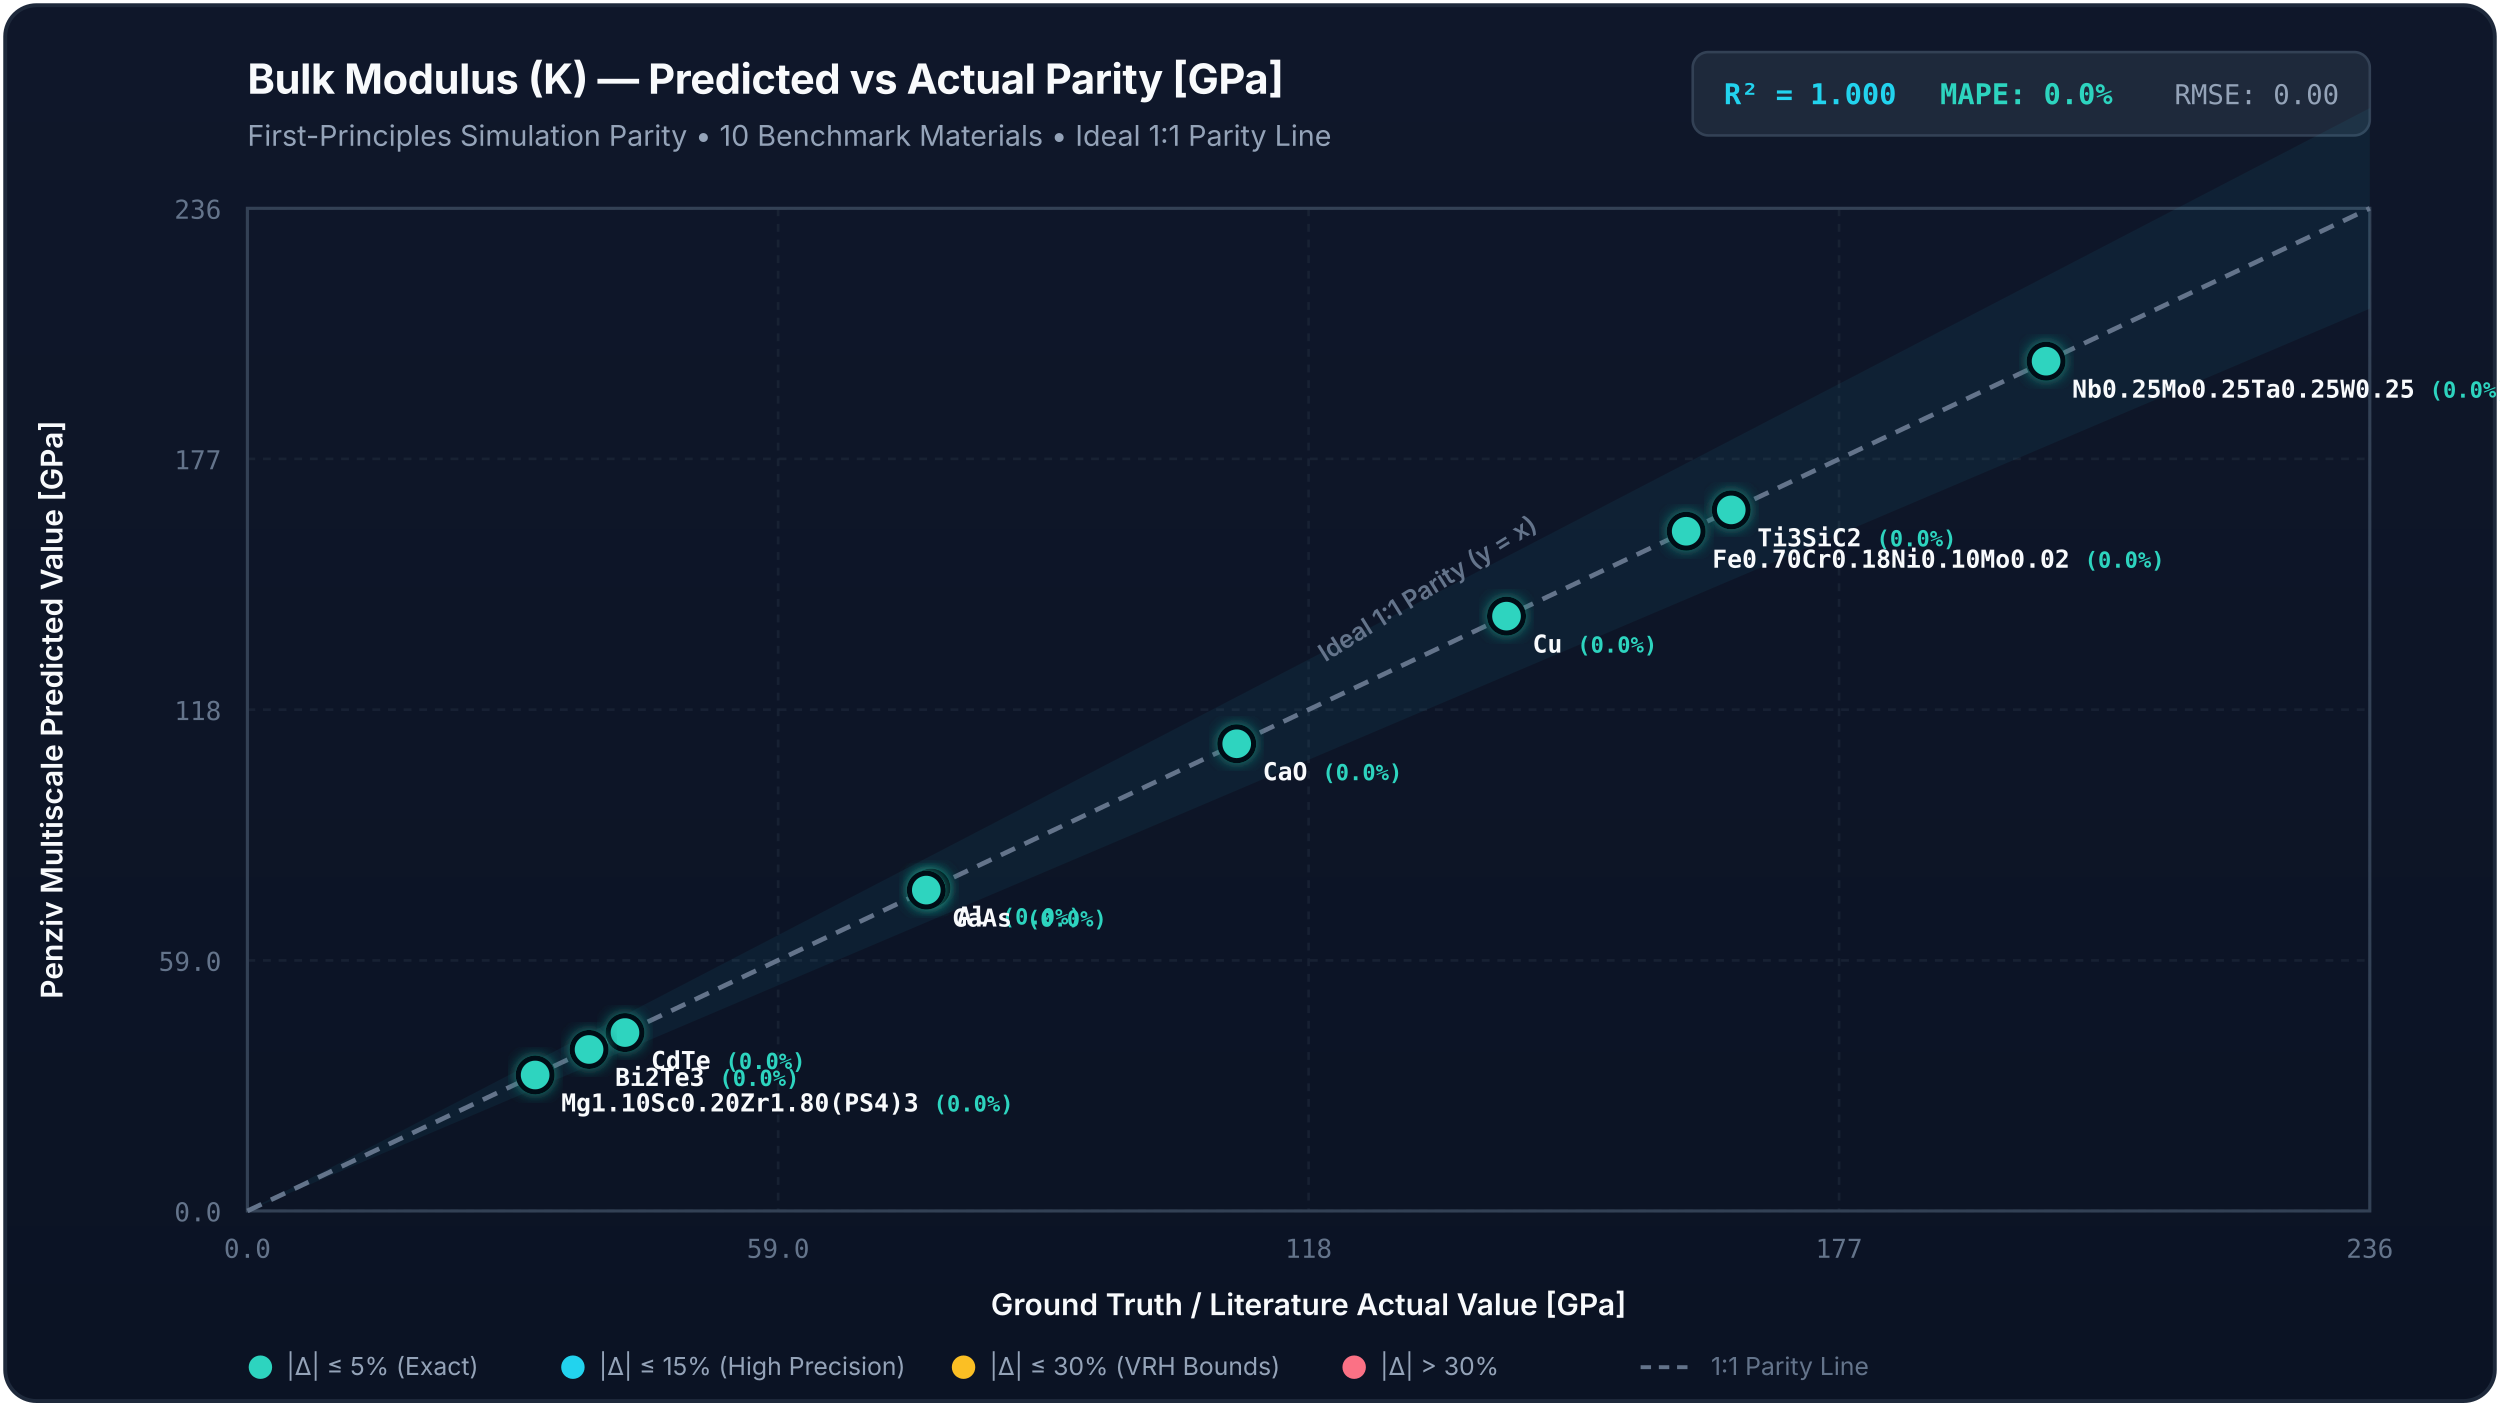
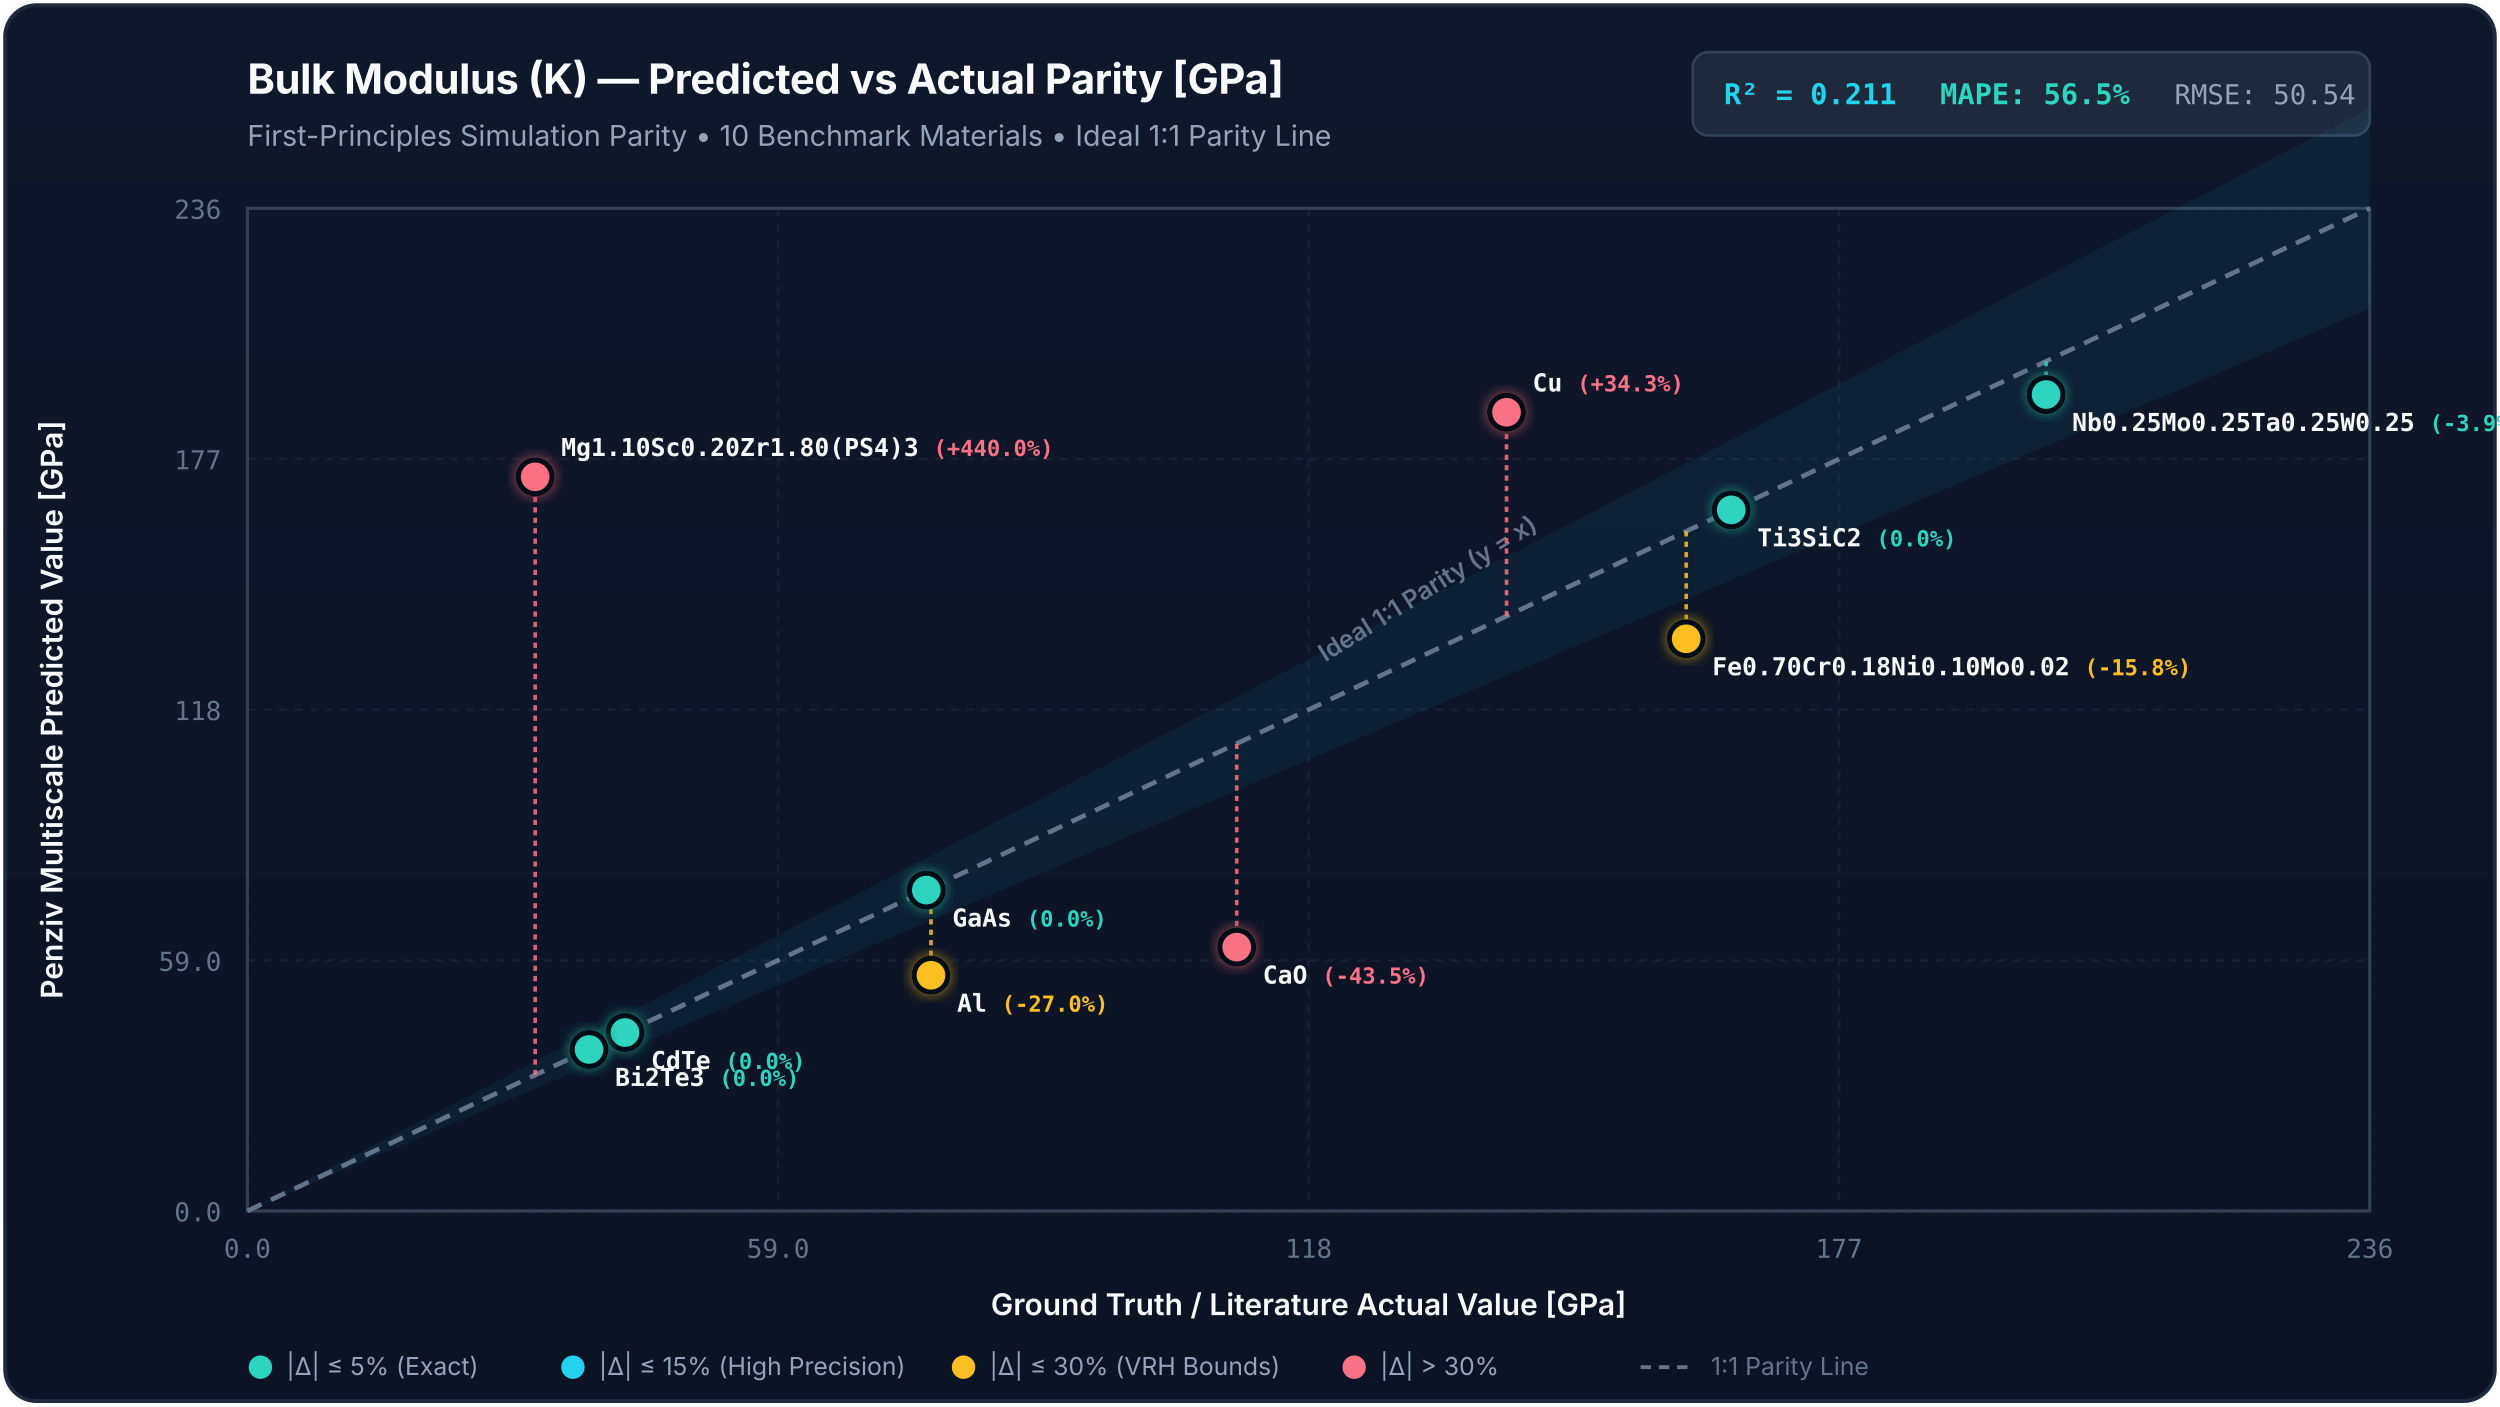
<svg xmlns="http://www.w3.org/2000/svg" viewBox="0 0 960 540" width="100%" height="auto" style="background-color: #040D18; border-radius: 12px; font-family: Inter, -apple-system, sans-serif;">
  <defs>
    <linearGradient id="gradParityCard" x1="0" y1="0" x2="0" y2="1">
      <stop offset="0%" stop-color="#0F172A" />
      <stop offset="100%" stop-color="#0B1324" />
    </linearGradient>
    <filter id="glowEffect" x="-30%" y="-30%" width="160%" height="160%">
      <feGaussianBlur stdDeviation="3" result="blur" />
      <feComposite in="SourceGraphic" in2="blur" operator="over" />
    </filter>
  </defs>
  <rect x="2" y="2" width="956" height="536" rx="12" fill="url(#gradParityCard)" stroke="#1E293B" stroke-width="1.5" />
  <text x="95" y="36" fill="#F8FAFC" font-size="16" font-weight="700" letter-spacing="-0.01em">Bulk Modulus (K) — Predicted vs Actual Parity [GPa]</text>
  <text x="95" y="56" fill="#94A3B8" font-size="11">First-Principles Simulation Parity • 10 Benchmark Materials • Ideal 1:1 Parity Line</text>
  <g transform="translate(650, 20)">
    <rect width="260" height="32" rx="6" fill="#1E293B" stroke="#334155" stroke-width="1" />
-     <text x="12" y="20" fill="#22D3EE" font-family="JetBrains Mono, monospace" font-size="11" font-weight="700">R² = 1.000</text>
-     <text x="95" y="20" fill="#2DD4BF" font-family="JetBrains Mono, monospace" font-size="11" font-weight="700">MAPE: 0.0%</text>
-     <text x="185" y="20" fill="#94A3B8" font-family="JetBrains Mono, monospace" font-size="10.5">RMSE: 0.00</text>
+     <text x="12" y="20" fill="#22D3EE" font-family="JetBrains Mono, monospace" font-size="11" font-weight="700">R² = 0.211</text>
+     <text x="95" y="20" fill="#2DD4BF" font-family="JetBrains Mono, monospace" font-size="11" font-weight="700">MAPE: 56.5%</text>
+     <text x="185" y="20" fill="#94A3B8" font-family="JetBrains Mono, monospace" font-size="10.5">RMSE: 50.54</text>
  </g>
  <line x1="95.0" y1="80" x2="95.0" y2="465" stroke="#1E293B" stroke-width="1" stroke-dasharray="3,3" opacity="0.6" />
  <line x1="95" y1="465.0" x2="910" y2="465.0" stroke="#1E293B" stroke-width="1" stroke-dasharray="3,3" opacity="0.6" />
  <text x="85" y="469.0" fill="#64748B" font-family="JetBrains Mono, monospace" font-size="10" text-anchor="end">0.0</text>
  <text x="95.0" y="483.0" fill="#64748B" font-family="JetBrains Mono, monospace" font-size="10" text-anchor="middle">0.0</text>
  <line x1="298.8" y1="80" x2="298.8" y2="465" stroke="#1E293B" stroke-width="1" stroke-dasharray="3,3" opacity="0.6" />
  <line x1="95" y1="368.8" x2="910" y2="368.8" stroke="#1E293B" stroke-width="1" stroke-dasharray="3,3" opacity="0.6" />
  <text x="85" y="372.8" fill="#64748B" font-family="JetBrains Mono, monospace" font-size="10" text-anchor="end">59.0</text>
  <text x="298.8" y="483.0" fill="#64748B" font-family="JetBrains Mono, monospace" font-size="10" text-anchor="middle">59.0</text>
  <line x1="502.5" y1="80" x2="502.5" y2="465" stroke="#1E293B" stroke-width="1" stroke-dasharray="3,3" opacity="0.6" />
  <line x1="95" y1="272.5" x2="910" y2="272.5" stroke="#1E293B" stroke-width="1" stroke-dasharray="3,3" opacity="0.6" />
  <text x="85" y="276.5" fill="#64748B" font-family="JetBrains Mono, monospace" font-size="10" text-anchor="end">118</text>
  <text x="502.5" y="483.0" fill="#64748B" font-family="JetBrains Mono, monospace" font-size="10" text-anchor="middle">118</text>
  <line x1="706.2" y1="80" x2="706.2" y2="465" stroke="#1E293B" stroke-width="1" stroke-dasharray="3,3" opacity="0.6" />
  <line x1="95" y1="176.2" x2="910" y2="176.2" stroke="#1E293B" stroke-width="1" stroke-dasharray="3,3" opacity="0.6" />
  <text x="85" y="180.2" fill="#64748B" font-family="JetBrains Mono, monospace" font-size="10" text-anchor="end">177</text>
  <text x="706.2" y="483.0" fill="#64748B" font-family="JetBrains Mono, monospace" font-size="10" text-anchor="middle">177</text>
  <line x1="910.0" y1="80" x2="910.0" y2="465" stroke="#1E293B" stroke-width="1" stroke-dasharray="3,3" opacity="0.6" />
  <line x1="95" y1="80.0" x2="910" y2="80.0" stroke="#1E293B" stroke-width="1" stroke-dasharray="3,3" opacity="0.6" />
  <text x="85" y="84.0" fill="#64748B" font-family="JetBrains Mono, monospace" font-size="10" text-anchor="end">236</text>
  <text x="910.0" y="483.0" fill="#64748B" font-family="JetBrains Mono, monospace" font-size="10" text-anchor="middle">236</text>
  <rect x="95" y="80" width="815" height="385" fill="none" stroke="#334155" stroke-width="1.2" />
  <polygon points="95.0,465.0 910.0,41.5 910.0,118.5 95.0,465.0" fill="#22D3EE" opacity="0.06" />
  <line x1="95.0" y1="465.0" x2="910.0" y2="80.0" stroke="#64748B" stroke-width="1.8" stroke-dasharray="6,4" />
  <text x="517.5" y="260.5" fill="#64748B" font-size="9.5" font-weight="600" transform="rotate(-32 502.5 272.5)">Ideal 1:1 Parity (y = x)</text>
  <text x="502.5" y="505.0" fill="#F8FAFC" font-size="11.5" font-weight="600" text-anchor="middle">Ground Truth / Literature Actual Value  [GPa]</text>
  <text x="24" y="272.5" fill="#F8FAFC" font-size="11.5" font-weight="600" text-anchor="middle" transform="rotate(-90 24 272.5)">Penziv Multiscale Predicted Value  [GPa]</text>
-   <line x1="578.5" y1="236.6" x2="578.5" y2="236.6" stroke="#2DD4BF" stroke-width="1.4" stroke-dasharray="2,2" opacity="0.85" />
-   <circle cx="578.5" cy="236.6" r="6.5" fill="#2DD4BF" stroke="#040D18" stroke-width="2" filter="url(#glowEffect)" />
-   <text x="588.5" y="250.6" fill="#F8FAFC" font-family="JetBrains Mono, monospace" font-size="9.5" font-weight="700" text-anchor="start">Cu <tspan fill="#2DD4BF" font-size="8.5">(0.0%)</tspan>
+   <line x1="578.5" y1="236.6" x2="578.5" y2="158.3" stroke="#FB7185" stroke-width="1.4" stroke-dasharray="2,2" opacity="0.85" />
+   <circle cx="578.5" cy="158.3" r="6.5" fill="#FB7185" stroke="#040D18" stroke-width="2" filter="url(#glowEffect)" />
+   <text x="588.5" y="150.3" fill="#F8FAFC" font-family="JetBrains Mono, monospace" font-size="9.5" font-weight="700" text-anchor="start">Cu <tspan fill="#FB7185" font-size="8.5">(+34.3%)</tspan>
  </text>
-   <line x1="357.5" y1="341.0" x2="357.5" y2="341.0" stroke="#2DD4BF" stroke-width="1.4" stroke-dasharray="2,2" opacity="0.85" />
-   <circle cx="357.5" cy="341.0" r="6.5" fill="#2DD4BF" stroke="#040D18" stroke-width="2" filter="url(#glowEffect)" />
-   <text x="367.5" y="355.0" fill="#F8FAFC" font-family="JetBrains Mono, monospace" font-size="9.5" font-weight="700" text-anchor="start">Al <tspan fill="#2DD4BF" font-size="8.5">(0.0%)</tspan>
+   <line x1="357.5" y1="341.0" x2="357.5" y2="374.5" stroke="#FBBF24" stroke-width="1.4" stroke-dasharray="2,2" opacity="0.85" />
+   <circle cx="357.5" cy="374.5" r="6.5" fill="#FBBF24" stroke="#040D18" stroke-width="2" filter="url(#glowEffect)" />
+   <text x="367.5" y="388.5" fill="#F8FAFC" font-family="JetBrains Mono, monospace" font-size="9.5" font-weight="700" text-anchor="start">Al <tspan fill="#FBBF24" font-size="8.5">(-27.0%)</tspan>
  </text>
-   <line x1="474.9" y1="285.6" x2="474.9" y2="285.6" stroke="#2DD4BF" stroke-width="1.4" stroke-dasharray="2,2" opacity="0.85" />
-   <circle cx="474.9" cy="285.6" r="6.5" fill="#2DD4BF" stroke="#040D18" stroke-width="2" filter="url(#glowEffect)" />
-   <text x="484.9" y="299.6" fill="#F8FAFC" font-family="JetBrains Mono, monospace" font-size="9.5" font-weight="700" text-anchor="start">CaO <tspan fill="#2DD4BF" font-size="8.5">(0.0%)</tspan>
+   <line x1="474.9" y1="285.6" x2="474.9" y2="363.7" stroke="#FB7185" stroke-width="1.4" stroke-dasharray="2,2" opacity="0.85" />
+   <circle cx="474.9" cy="363.7" r="6.5" fill="#FB7185" stroke="#040D18" stroke-width="2" filter="url(#glowEffect)" />
+   <text x="484.9" y="377.7" fill="#F8FAFC" font-family="JetBrains Mono, monospace" font-size="9.5" font-weight="700" text-anchor="start">CaO <tspan fill="#FB7185" font-size="8.5">(-43.5%)</tspan>
  </text>
-   <line x1="647.5" y1="204.0" x2="647.5" y2="204.0" stroke="#2DD4BF" stroke-width="1.4" stroke-dasharray="2,2" opacity="0.85" />
-   <circle cx="647.5" cy="204.0" r="6.5" fill="#2DD4BF" stroke="#040D18" stroke-width="2" filter="url(#glowEffect)" />
-   <text x="657.5" y="218.0" fill="#F8FAFC" font-family="JetBrains Mono, monospace" font-size="9.5" font-weight="700" text-anchor="start">Fe0.70Cr0.18Ni0.10Mo0.02 <tspan fill="#2DD4BF" font-size="8.5">(0.0%)</tspan>
+   <line x1="647.5" y1="204.0" x2="647.5" y2="245.3" stroke="#FBBF24" stroke-width="1.4" stroke-dasharray="2,2" opacity="0.85" />
+   <circle cx="647.5" cy="245.3" r="6.5" fill="#FBBF24" stroke="#040D18" stroke-width="2" filter="url(#glowEffect)" />
+   <text x="657.5" y="259.3" fill="#F8FAFC" font-family="JetBrains Mono, monospace" font-size="9.5" font-weight="700" text-anchor="start">Fe0.70Cr0.18Ni0.10Mo0.02 <tspan fill="#FBBF24" font-size="8.5">(-15.8%)</tspan>
  </text>
  <line x1="664.8" y1="195.8" x2="664.8" y2="195.8" stroke="#2DD4BF" stroke-width="1.4" stroke-dasharray="2,2" opacity="0.85" />
  <circle cx="664.8" cy="195.8" r="6.5" fill="#2DD4BF" stroke="#040D18" stroke-width="2" filter="url(#glowEffect)" />
  <text x="674.8" y="209.8" fill="#F8FAFC" font-family="JetBrains Mono, monospace" font-size="9.5" font-weight="700" text-anchor="start">Ti3SiC2 <tspan fill="#2DD4BF" font-size="8.5">(0.0%)</tspan>
  </text>
-   <line x1="785.7" y1="138.7" x2="785.7" y2="138.7" stroke="#2DD4BF" stroke-width="1.4" stroke-dasharray="2,2" opacity="0.85" />
-   <circle cx="785.7" cy="138.7" r="6.5" fill="#2DD4BF" stroke="#040D18" stroke-width="2" filter="url(#glowEffect)" />
-   <text x="795.7" y="152.7" fill="#F8FAFC" font-family="JetBrains Mono, monospace" font-size="9.5" font-weight="700" text-anchor="start">Nb0.25Mo0.25Ta0.25W0.25 <tspan fill="#2DD4BF" font-size="8.5">(0.0%)</tspan>
+   <line x1="785.7" y1="138.7" x2="785.7" y2="151.5" stroke="#2DD4BF" stroke-width="1.4" stroke-dasharray="2,2" opacity="0.85" />
+   <circle cx="785.7" cy="151.5" r="6.5" fill="#2DD4BF" stroke="#040D18" stroke-width="2" filter="url(#glowEffect)" />
+   <text x="795.7" y="165.5" fill="#F8FAFC" font-family="JetBrains Mono, monospace" font-size="9.5" font-weight="700" text-anchor="start">Nb0.25Mo0.25Ta0.25W0.25 <tspan fill="#2DD4BF" font-size="8.5">(-3.9%)</tspan>
  </text>
-   <line x1="205.5" y1="412.8" x2="205.5" y2="412.8" stroke="#2DD4BF" stroke-width="1.4" stroke-dasharray="2,2" opacity="0.85" />
-   <circle cx="205.5" cy="412.8" r="6.5" fill="#2DD4BF" stroke="#040D18" stroke-width="2" filter="url(#glowEffect)" />
-   <text x="215.5" y="426.8" fill="#F8FAFC" font-family="JetBrains Mono, monospace" font-size="9.5" font-weight="700" text-anchor="start">Mg1.10Sc0.20Zr1.80(PS4)3 <tspan fill="#2DD4BF" font-size="8.5">(0.0%)</tspan>
+   <line x1="205.5" y1="412.8" x2="205.5" y2="183.1" stroke="#FB7185" stroke-width="1.4" stroke-dasharray="2,2" opacity="0.85" />
+   <circle cx="205.5" cy="183.1" r="6.5" fill="#FB7185" stroke="#040D18" stroke-width="2" filter="url(#glowEffect)" />
+   <text x="215.5" y="175.1" fill="#F8FAFC" font-family="JetBrains Mono, monospace" font-size="9.5" font-weight="700" text-anchor="start">Mg1.10Sc0.20Zr1.80(PS4)3 <tspan fill="#FB7185" font-size="8.5">(+440.0%)</tspan>
  </text>
  <line x1="355.7" y1="341.8" x2="355.7" y2="341.8" stroke="#2DD4BF" stroke-width="1.4" stroke-dasharray="2,2" opacity="0.85" />
  <circle cx="355.7" cy="341.8" r="6.5" fill="#2DD4BF" stroke="#040D18" stroke-width="2" filter="url(#glowEffect)" />
  <text x="365.7" y="355.8" fill="#F8FAFC" font-family="JetBrains Mono, monospace" font-size="9.5" font-weight="700" text-anchor="start">GaAs <tspan fill="#2DD4BF" font-size="8.5">(0.0%)</tspan>
  </text>
  <line x1="240.0" y1="396.5" x2="240.0" y2="396.5" stroke="#2DD4BF" stroke-width="1.4" stroke-dasharray="2,2" opacity="0.85" />
  <circle cx="240.0" cy="396.5" r="6.5" fill="#2DD4BF" stroke="#040D18" stroke-width="2" filter="url(#glowEffect)" />
  <text x="250.0" y="410.5" fill="#F8FAFC" font-family="JetBrains Mono, monospace" font-size="9.5" font-weight="700" text-anchor="start">CdTe <tspan fill="#2DD4BF" font-size="8.5">(0.0%)</tspan>
  </text>
  <line x1="226.2" y1="403.0" x2="226.2" y2="403.0" stroke="#2DD4BF" stroke-width="1.4" stroke-dasharray="2,2" opacity="0.85" />
  <circle cx="226.2" cy="403.0" r="6.5" fill="#2DD4BF" stroke="#040D18" stroke-width="2" filter="url(#glowEffect)" />
  <text x="236.2" y="417.0" fill="#F8FAFC" font-family="JetBrains Mono, monospace" font-size="9.5" font-weight="700" text-anchor="start">Bi2Te3 <tspan fill="#2DD4BF" font-size="8.5">(0.0%)</tspan>
  </text>
  <g transform="translate(95, 528)" font-size="9.5">
    <circle cx="5" cy="-3" r="4.5" fill="#2DD4BF" />
    <text x="15" y="0" fill="#94A3B8">|Δ| ≤ 5% (Exact)</text>
    <circle cx="125" cy="-3" r="4.5" fill="#22D3EE" />
    <text x="135" y="0" fill="#94A3B8">|Δ| ≤ 15% (High Precision)</text>
    <circle cx="275" cy="-3" r="4.5" fill="#FBBF24" />
    <text x="285" y="0" fill="#94A3B8">|Δ| ≤ 30% (VRH Bounds)</text>
    <circle cx="425" cy="-3" r="4.5" fill="#FB7185" />
    <text x="435" y="0" fill="#94A3B8">|Δ| &gt; 30%</text>
    <line x1="535" y1="-3" x2="555" y2="-3" stroke="#64748B" stroke-dasharray="4,3" stroke-width="1.5" />
    <text x="562" y="0" fill="#64748B">1:1 Parity Line</text>
  </g>
</svg>
